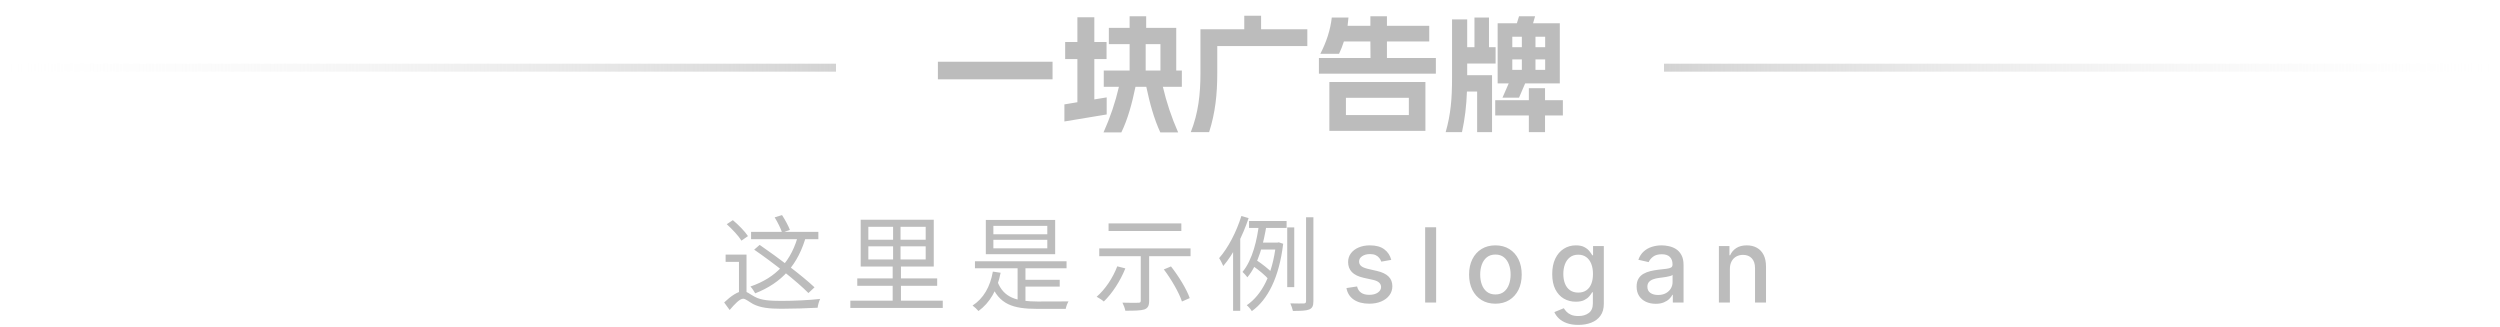
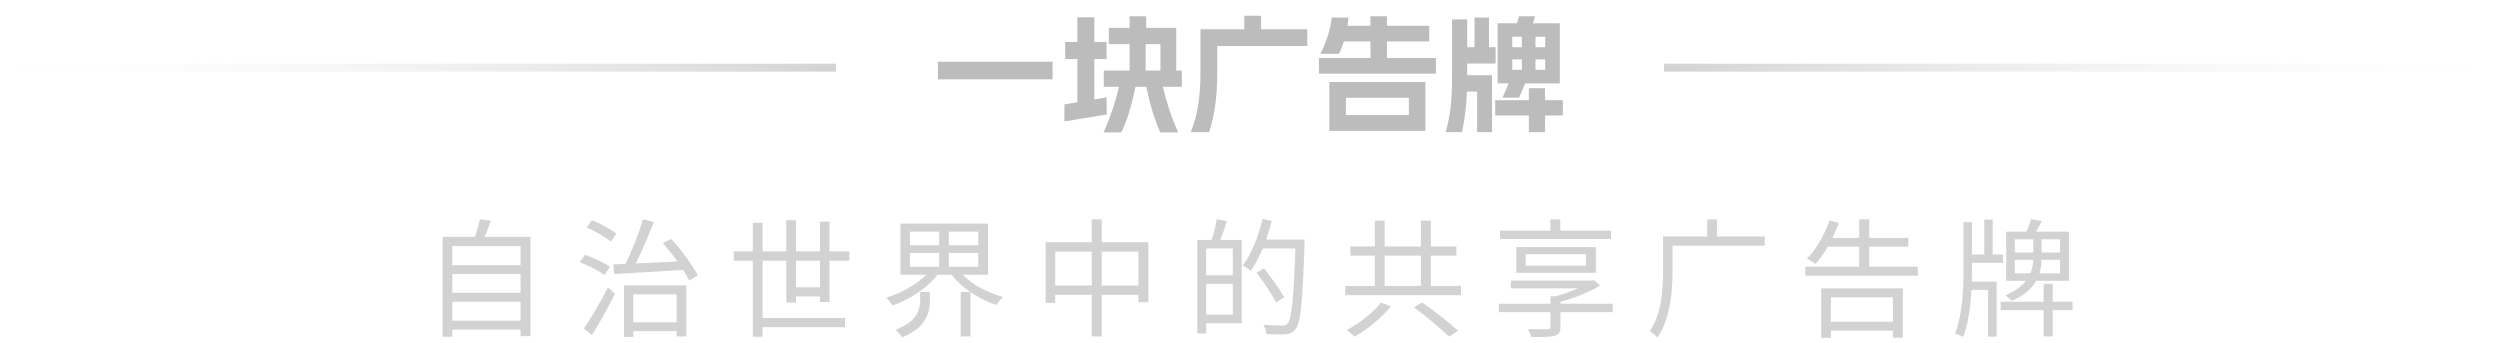
- <svg xmlns="http://www.w3.org/2000/svg" width="314" height="41" viewBox="0 0 314 41" fill="none">
-   <line x1="105" y1="8.5" y2="8.5" stroke="url(#paint0_linear_264_1662)" />
-   <path d="M117.8 9.96V7.752H132.2V9.96H117.8ZM145.736 16.632C144.936 14.904 144.408 12.952 143.976 10.904H142.616C142.184 12.984 141.656 14.952 140.84 16.632H138.6C139.448 14.744 140.088 12.84 140.536 10.904H138.632V8.856H141.88V5.544H139.272V3.496H141.88V2.04H143.96V3.496H147.736V8.856H148.44V10.904H146.056C146.504 12.808 147.128 14.712 147.976 16.632H145.736ZM133.688 15.256V13.112L135.32 12.84V7.416H133.784V5.272H135.32V2.168H137.448V5.272H138.984V7.416H137.448V12.488L139 12.232V14.376L133.688 15.256ZM143.896 8.856H145.752V5.544H143.896V8.856ZM149.56 16.6C150.52 14.2 150.776 11.784 150.776 9.208V3.672H156.28V1.976H158.392V3.672H164.2V5.784H152.888V9.208C152.888 11.816 152.648 14.152 151.864 16.6H149.56ZM166.968 10.296H179.032V16.44H166.968V10.296ZM165.656 9.256V7.288H172.136L172.12 5.208H168.792C168.632 5.736 168.424 6.248 168.184 6.76H165.832C166.584 5.304 167.096 3.784 167.272 2.2H169.368C169.336 2.552 169.304 2.904 169.256 3.24H172.12V2.04H174.2V3.24H179.512V5.208H174.2V7.288H180.344V9.256H165.656ZM169.048 14.456H176.952V12.28H169.048V14.456ZM188.104 2.92H190.52L190.792 2.04H192.808L192.552 2.92H195.912V10.472H191.56L190.792 12.264H188.712L189.496 10.472H188.104V2.92ZM181.576 16.6C182.216 14.344 182.376 12.408 182.376 9.832V2.44H184.28V5.928H185.192V2.2H187.016V5.928H187.848V7.976H184.28V9.448H187.4V16.6H185.528V11.496H184.248C184.184 13.272 183.992 14.92 183.624 16.6H181.576ZM187.8 14.504V12.584H192.024V11.08H194.056V12.584H196.296V14.504H194.056V16.6H192.024V14.504H187.8ZM189.944 8.776H191.144V7.464H189.944V8.776ZM189.944 5.928H191.144V4.616H189.944V5.928ZM192.856 8.776H194.072V7.464H192.856V8.776ZM192.856 5.928H194.072V4.616H192.856V5.928Z" fill="#BCBCBC" />
-   <line y1="-0.5" x2="105" y2="-0.5" transform="matrix(1 0 0 -1 209 8)" stroke="url(#paint1_linear_264_1662)" />
-   <path d="M93.36 36.57C93.776 36.57 94.088 36.895 94.79 37.272C95.609 37.727 96.753 37.792 98.157 37.792C99.639 37.792 101.68 37.701 103.006 37.545C102.876 37.831 102.72 38.338 102.694 38.65C101.667 38.715 99.444 38.78 98.131 38.78C96.597 38.78 95.479 38.65 94.582 38.182C94.049 37.883 93.633 37.519 93.347 37.519C92.905 37.519 92.281 38.195 91.644 38.936L90.955 37.987C91.8 37.181 92.697 36.57 93.36 36.57ZM91.28 28.159L92.047 27.652C92.736 28.224 93.568 29.069 93.945 29.654L93.126 30.226C92.775 29.641 91.969 28.783 91.28 28.159ZM93.763 31.981V37.064H92.814V32.891H91.137V31.981H93.763ZM94.335 29.121H102.785V30.044H94.335V29.121ZM100.315 29.303L101.29 29.498C100.263 33.268 98.209 35.517 94.855 36.843C94.751 36.635 94.452 36.193 94.257 35.985C97.507 34.867 99.444 32.774 100.315 29.303ZM97.299 27.301L98.222 27.015C98.599 27.587 99.028 28.38 99.21 28.874L98.235 29.225C98.079 28.718 97.663 27.899 97.299 27.301ZM94.725 31.357L95.414 30.759C97.715 32.345 100.77 34.633 102.304 36.089L101.537 36.804C100.107 35.348 97.091 32.982 94.725 31.357ZM109.064 30.941V32.592H116.266V30.941H109.064ZM109.064 28.484V30.109H116.266V28.484H109.064ZM108.102 27.6H117.28V33.476H108.102V27.6ZM106.802 37.766H118.411V38.676H106.802V37.766ZM107.673 34.971H117.709V35.894H107.673V34.971ZM112.171 28.159H113.107V33.333H113.159V38.286H112.119V33.333H112.171V28.159ZM122.454 32.813H133.959V33.697H122.454V32.813ZM128.239 35.14H133.101V35.998H128.239V35.14ZM127.81 33.203H128.798V38.13H127.81V33.203ZM125.262 35.322C126.055 37.454 127.771 37.857 130.319 37.87C130.813 37.87 133.53 37.87 134.206 37.857C134.063 38.078 133.907 38.507 133.855 38.793H130.28C127.238 38.793 125.47 38.247 124.456 35.621L125.262 35.322ZM124.703 34.113L125.678 34.256C125.262 36.414 124.326 38.026 122.896 39.066C122.753 38.884 122.376 38.533 122.155 38.377C123.533 37.48 124.365 36.024 124.703 34.113ZM124.768 30.122V31.188H131.541V30.122H124.768ZM124.768 28.367V29.42H131.541V28.367H124.768ZM123.819 27.626H132.529V31.929H123.819V27.626ZM143.28 31.721H144.333V37.779C144.333 38.403 144.177 38.702 143.722 38.871C143.254 39.014 142.487 39.027 141.343 39.027C141.291 38.741 141.135 38.312 140.979 38.013C141.863 38.039 142.721 38.039 142.968 38.026C143.215 38.026 143.28 37.961 143.28 37.753V31.721ZM140.329 33.45L141.343 33.71C140.706 35.309 139.679 36.869 138.639 37.87C138.444 37.688 138.002 37.415 137.742 37.272C138.808 36.349 139.77 34.919 140.329 33.45ZM146.179 33.84L147.076 33.463C148.038 34.685 149.052 36.336 149.429 37.441L148.454 37.87C148.103 36.791 147.128 35.088 146.179 33.84ZM139.237 28.055H148.376V29.017H139.237V28.055ZM138.067 31.201H149.533V32.176H138.067V31.201ZM156.878 27.756H161.597V28.627H156.878V27.756ZM158.152 30.473H160.635V31.344H157.879L158.152 30.473ZM157.398 33.424L157.814 32.683C158.529 33.151 159.387 33.827 159.79 34.269L159.361 35.114C158.958 34.62 158.113 33.918 157.398 33.424ZM161.675 28.562H162.559V36.063H161.675V28.562ZM164.041 27.288H164.964V37.818C164.964 38.442 164.808 38.715 164.431 38.871C164.054 39.027 163.404 39.053 162.39 39.053C162.338 38.806 162.195 38.377 162.065 38.104C162.845 38.13 163.534 38.117 163.755 38.117C163.963 38.104 164.041 38.039 164.041 37.818V27.288ZM158.139 28.055L159.088 28.185C158.737 30.434 158.074 33.177 156.67 34.828C156.527 34.633 156.254 34.321 156.059 34.152C157.333 32.631 157.905 30.057 158.139 28.055ZM160.258 30.473H160.44L160.609 30.434L161.168 30.616C160.661 34.854 159.231 37.649 157.229 39.079C157.099 38.845 156.787 38.481 156.592 38.338C158.503 37.025 159.829 34.477 160.258 30.681V30.473ZM155.916 27.132L156.826 27.392C156.085 29.628 154.928 31.903 153.641 33.411C153.55 33.19 153.29 32.657 153.121 32.423C154.265 31.123 155.292 29.134 155.916 27.132ZM154.876 30.343L155.747 29.459L155.773 29.485V39.04H154.876V30.343ZM174.741 32.64L173.49 32.862C173.438 32.702 173.355 32.55 173.241 32.405C173.13 32.26 172.98 32.142 172.789 32.049C172.598 31.957 172.359 31.911 172.073 31.911C171.682 31.911 171.356 31.999 171.094 32.174C170.833 32.346 170.702 32.569 170.702 32.843C170.702 33.08 170.79 33.271 170.965 33.416C171.141 33.56 171.424 33.679 171.815 33.771L172.941 34.03C173.594 34.181 174.08 34.413 174.4 34.727C174.72 35.041 174.88 35.449 174.88 35.95C174.88 36.375 174.757 36.754 174.511 37.086C174.268 37.415 173.927 37.674 173.49 37.861C173.056 38.049 172.553 38.143 171.981 38.143C171.187 38.143 170.539 37.974 170.037 37.635C169.536 37.294 169.228 36.809 169.114 36.181L170.448 35.978C170.531 36.326 170.702 36.589 170.961 36.767C171.219 36.943 171.556 37.031 171.972 37.031C172.424 37.031 172.786 36.937 173.056 36.749C173.327 36.558 173.463 36.326 173.463 36.052C173.463 35.83 173.38 35.644 173.213 35.493C173.05 35.342 172.799 35.229 172.461 35.152L171.261 34.889C170.599 34.738 170.11 34.498 169.793 34.168C169.479 33.839 169.322 33.422 169.322 32.917C169.322 32.499 169.439 32.133 169.673 31.819C169.906 31.505 170.23 31.26 170.642 31.084C171.054 30.906 171.527 30.817 172.059 30.817C172.826 30.817 173.429 30.983 173.869 31.315C174.309 31.645 174.6 32.086 174.741 32.64ZM180.378 28.546V38H178.998V28.546H180.378ZM187.822 38.143C187.157 38.143 186.577 37.991 186.081 37.686C185.586 37.381 185.201 36.955 184.927 36.407C184.653 35.859 184.516 35.219 184.516 34.487C184.516 33.751 184.653 33.108 184.927 32.557C185.201 32.006 185.586 31.578 186.081 31.274C186.577 30.969 187.157 30.817 187.822 30.817C188.487 30.817 189.067 30.969 189.562 31.274C190.058 31.578 190.442 32.006 190.716 32.557C190.99 33.108 191.127 33.751 191.127 34.487C191.127 35.219 190.99 35.859 190.716 36.407C190.442 36.955 190.058 37.381 189.562 37.686C189.067 37.991 188.487 38.143 187.822 38.143ZM187.826 36.984C188.257 36.984 188.614 36.87 188.897 36.643C189.181 36.415 189.39 36.112 189.525 35.733C189.664 35.355 189.733 34.938 189.733 34.482C189.733 34.03 189.664 33.614 189.525 33.236C189.39 32.854 189.181 32.548 188.897 32.317C188.614 32.086 188.257 31.971 187.826 31.971C187.392 31.971 187.032 32.086 186.746 32.317C186.463 32.548 186.252 32.854 186.114 33.236C185.978 33.614 185.911 34.03 185.911 34.482C185.911 34.938 185.978 35.355 186.114 35.733C186.252 36.112 186.463 36.415 186.746 36.643C187.032 36.87 187.392 36.984 187.826 36.984ZM198.241 40.807C197.678 40.807 197.193 40.733 196.787 40.585C196.384 40.438 196.054 40.242 195.799 39.999C195.543 39.756 195.353 39.49 195.226 39.2L196.413 38.711C196.496 38.846 196.607 38.989 196.745 39.14C196.887 39.294 197.078 39.425 197.318 39.533C197.561 39.64 197.873 39.694 198.255 39.694C198.778 39.694 199.21 39.566 199.552 39.311C199.894 39.059 200.064 38.656 200.064 38.102V36.707H199.977C199.894 36.858 199.774 37.026 199.617 37.211C199.463 37.395 199.25 37.555 198.98 37.691C198.709 37.826 198.356 37.894 197.922 37.894C197.362 37.894 196.858 37.763 196.408 37.501C195.962 37.237 195.608 36.847 195.346 36.334C195.088 35.816 194.959 35.181 194.959 34.427C194.959 33.673 195.086 33.026 195.342 32.488C195.6 31.949 195.954 31.537 196.404 31.251C196.853 30.961 197.362 30.817 197.932 30.817C198.372 30.817 198.727 30.891 198.998 31.038C199.269 31.183 199.48 31.352 199.631 31.546C199.784 31.74 199.903 31.911 199.986 32.059H200.088V30.909H201.44V38.157C201.44 38.766 201.299 39.267 201.015 39.657C200.732 40.048 200.349 40.337 199.866 40.525C199.386 40.713 198.844 40.807 198.241 40.807ZM198.227 36.749C198.624 36.749 198.96 36.657 199.234 36.472C199.51 36.284 199.72 36.017 199.861 35.669C200.006 35.318 200.078 34.898 200.078 34.408C200.078 33.931 200.008 33.511 199.866 33.148C199.724 32.785 199.517 32.502 199.243 32.299C198.969 32.092 198.63 31.989 198.227 31.989C197.812 31.989 197.465 32.097 197.188 32.312C196.911 32.525 196.702 32.814 196.561 33.18C196.422 33.547 196.353 33.956 196.353 34.408C196.353 34.873 196.424 35.281 196.565 35.632C196.707 35.983 196.916 36.257 197.193 36.453C197.473 36.65 197.818 36.749 198.227 36.749ZM207.955 38.157C207.506 38.157 207.099 38.074 206.736 37.908C206.373 37.738 206.085 37.494 205.873 37.174C205.664 36.854 205.559 36.461 205.559 35.996C205.559 35.596 205.636 35.267 205.79 35.008C205.944 34.75 206.151 34.545 206.413 34.395C206.675 34.244 206.967 34.13 207.29 34.053C207.613 33.976 207.943 33.917 208.278 33.877C208.703 33.828 209.048 33.788 209.312 33.758C209.577 33.724 209.769 33.67 209.889 33.596C210.009 33.522 210.069 33.402 210.069 33.236V33.203C210.069 32.8 209.955 32.488 209.728 32.266C209.503 32.045 209.168 31.934 208.721 31.934C208.257 31.934 207.89 32.037 207.623 32.243C207.358 32.446 207.175 32.673 207.073 32.922L205.776 32.626C205.93 32.196 206.155 31.848 206.45 31.583C206.749 31.315 207.092 31.121 207.479 31.001C207.867 30.878 208.275 30.817 208.703 30.817C208.986 30.817 209.286 30.851 209.603 30.918C209.923 30.983 210.222 31.103 210.499 31.278C210.779 31.454 211.008 31.705 211.186 32.031C211.365 32.354 211.454 32.774 211.454 33.291V38H210.106V37.031H210.051C209.962 37.209 209.828 37.385 209.649 37.557C209.471 37.729 209.241 37.872 208.961 37.986C208.681 38.1 208.346 38.157 207.955 38.157ZM208.255 37.049C208.637 37.049 208.963 36.974 209.234 36.823C209.508 36.672 209.715 36.475 209.857 36.232C210.002 35.986 210.074 35.722 210.074 35.443V34.528C210.025 34.578 209.929 34.624 209.788 34.667C209.649 34.707 209.491 34.742 209.312 34.773C209.134 34.801 208.96 34.827 208.791 34.852C208.621 34.873 208.48 34.892 208.366 34.907C208.098 34.941 207.853 34.998 207.632 35.078C207.413 35.158 207.238 35.273 207.106 35.424C206.976 35.572 206.912 35.769 206.912 36.015C206.912 36.356 207.038 36.615 207.29 36.791C207.543 36.963 207.864 37.049 208.255 37.049ZM217.273 33.79V38H215.893V30.909H217.218V32.063H217.305C217.469 31.688 217.724 31.386 218.072 31.158C218.423 30.931 218.864 30.817 219.397 30.817C219.88 30.817 220.303 30.918 220.666 31.121C221.029 31.322 221.311 31.62 221.511 32.017C221.711 32.414 221.811 32.905 221.811 33.49V38H220.431V33.656C220.431 33.142 220.297 32.74 220.029 32.451C219.761 32.159 219.394 32.012 218.926 32.012C218.606 32.012 218.321 32.082 218.072 32.22C217.826 32.359 217.63 32.562 217.485 32.83C217.344 33.094 217.273 33.414 217.273 33.79Z" fill="#BCBCBC" />
+ <svg xmlns="http://www.w3.org/2000/svg" width="314" height="43" viewBox="0 0 314 43" fill="none">
+   <line x1="105" y1="8.5" y2="8.5" stroke="url(#paint0_linear_2052_1742)" />
+   <path d="M117.8 7.752H132.2V9.96H117.8V7.752ZM145.736 16.632C145.064 15.171 144.477 13.261 143.976 10.904H142.616C142.381 12.056 142.12 13.101 141.832 14.04C141.555 14.979 141.224 15.843 140.84 16.632H138.6C139.443 14.765 140.088 12.856 140.536 10.904H138.632V8.856H141.88V5.544H139.272V3.496H141.88V2.04H143.96V3.496H147.736V8.856H148.44V10.904H146.056C146.515 12.877 147.155 14.787 147.976 16.632H145.736ZM133.688 13.112L135.32 12.84V7.416H133.784V5.272H135.32V2.168H137.448V5.272H138.984V7.416H137.448V12.488L139 12.232V14.376L133.688 15.256V13.112ZM145.752 8.856V5.544H143.896V8.856H145.752ZM149.56 16.6C150.008 15.469 150.323 14.307 150.504 13.112C150.685 11.917 150.776 10.616 150.776 9.208V3.672H156.28V1.976H158.392V3.672H164.2V5.784H152.888V9.208C152.888 10.595 152.808 11.88 152.648 13.064C152.499 14.248 152.237 15.427 151.864 16.6H149.56ZM179.032 10.296V16.44H166.968V10.296H179.032ZM165.656 7.288H172.136L172.12 5.208H168.792C168.643 5.688 168.44 6.205 168.184 6.76H165.832C166.621 5.224 167.101 3.704 167.272 2.2H169.368C169.325 2.669 169.288 3.016 169.256 3.24H172.12V2.04H174.2V3.24H179.512V5.208H174.2V7.288H180.344V9.256H165.656V7.288ZM176.952 14.456V12.28H169.048V14.456H176.952ZM190.52 2.92L190.792 2.04H192.808L192.552 2.92H195.912V10.472H191.56L190.792 12.264H188.712L189.496 10.472H188.104V2.92H190.52ZM181.576 16.6C181.885 15.523 182.093 14.467 182.2 13.432C182.317 12.397 182.376 11.197 182.376 9.832V2.44H184.28V5.928H185.192V2.2H187.016V5.928H187.848V7.976H184.28V9.448H187.4V16.6H185.528V11.496H184.248C184.184 13.299 183.976 15 183.624 16.6H181.576ZM187.8 12.584H192.024V11.08H194.056V12.584H196.296V14.504H194.056V16.6H192.024V14.504H187.8V12.584ZM191.144 8.776V7.464H189.944V8.776H191.144ZM191.144 5.928V4.616H189.944V5.928H191.144ZM194.072 8.776V7.464H192.856V8.776H194.072ZM194.072 5.928V4.616H192.856V5.928H194.072Z" fill="#BCBCBC" />
+   <line y1="-0.5" x2="105" y2="-0.5" transform="matrix(1 0 0 -1 209 8)" stroke="url(#paint1_linear_2052_1742)" />
+   <path d="M56.408 33.304H65.704V34.424H56.408V33.304ZM56.408 36.776H65.704V37.896H56.408V36.776ZM56.408 40.28H65.704V41.4H56.408V40.28ZM55.592 29.752H66.632V42.216H65.384V30.904H56.808V42.296H55.592V29.752ZM60.28 27.544L61.672 27.72C61.32 28.68 60.904 29.72 60.552 30.408L59.48 30.2C59.768 29.448 60.12 28.328 60.28 27.544ZM78.952 40.488H85.608V41.592H78.952V40.488ZM78.376 35.848H86.2V42.248H84.984V36.968H79.544V42.312H78.376V35.848ZM77.016 33.208C79.288 33.128 82.888 32.952 86.28 32.776L86.264 33.88C82.968 34.088 79.496 34.28 77.16 34.408L77.016 33.208ZM83.256 30.536L84.296 30.008C85.608 31.416 87.016 33.336 87.656 34.6L86.552 35.224C85.928 33.944 84.52 31.96 83.256 30.536ZM80.76 27.544L82.12 27.88C81.352 29.864 80.296 32.328 79.432 33.88L78.36 33.544C79.208 31.944 80.232 29.384 80.76 27.544ZM73.688 28.568L74.344 27.672C75.416 28.072 76.76 28.792 77.416 29.352L76.712 30.36C76.072 29.784 74.776 29.032 73.688 28.568ZM72.808 32.936L73.464 32.008C74.536 32.36 75.912 33 76.6 33.512L75.928 34.552C75.256 34.024 73.912 33.336 72.808 32.936ZM73.336 41.256C74.184 40.04 75.432 37.928 76.36 36.104L77.24 36.888C76.408 38.584 75.304 40.584 74.36 42.072L73.336 41.256ZM92.152 31.576H106.68V32.744H92.152V31.576ZM95.176 39.944H106.136V41.096H95.176V39.944ZM99.288 36.088H103.512V37.224H99.288V36.088ZM94.552 27.992H95.784V42.296H94.552V27.992ZM98.76 27.656H99.976V38.008H98.76V27.656ZM102.984 27.832H104.184V37.928H102.984V27.832ZM114.296 31.768V33.512H122.872V31.768H114.296ZM114.296 29.096V30.808H122.872V29.096H114.296ZM113.096 28.088H124.104V34.504H113.096V28.088ZM120.36 33.848C121.48 35.4 123.736 36.696 125.976 37.288C125.704 37.528 125.352 37.992 125.176 38.312C122.888 37.576 120.6 36.056 119.336 34.232L120.36 33.848ZM116.904 33.848L117.944 34.28C116.664 36.056 114.312 37.592 112.12 38.376C111.928 38.072 111.576 37.624 111.304 37.384C113.464 36.76 115.752 35.384 116.904 33.848ZM115.576 36.664H116.792V37.656C116.792 39.192 116.408 41.128 113.304 42.376C113.128 42.072 112.744 41.656 112.472 41.416C115.288 40.36 115.576 38.808 115.576 37.624V36.664ZM117.96 28.616H119.176V34.056H117.96V28.616ZM120.664 36.664H121.896V42.248H120.664V36.664ZM131.336 30.424H144.232V37.96H142.984V31.608H132.536V38.04H131.336V30.424ZM131.976 35.864H143.704V37.032H131.976V35.864ZM137.128 27.56H138.376V42.264H137.128V27.56ZM151.096 30.136H155.96V40.6H151.096V39.512H154.84V31.208H151.096V30.136ZM150.376 30.136H151.496V41.88H150.376V30.136ZM151.016 34.584H155.432V35.656H151.016V34.584ZM152.824 27.528L154.12 27.768C153.8 28.76 153.4 29.864 153.08 30.584L152.12 30.344C152.392 29.576 152.696 28.36 152.824 27.528ZM158.232 30.088H163.144V31.208H158.232V30.088ZM162.728 30.088H163.848C163.848 30.088 163.848 30.536 163.848 30.712C163.592 38.056 163.368 40.536 162.728 41.32C162.376 41.784 162.008 41.928 161.448 41.976C160.904 42.04 159.96 42.008 159.064 41.96C159.032 41.608 158.888 41.112 158.664 40.792C159.704 40.872 160.664 40.888 161.032 40.888C161.352 40.888 161.544 40.84 161.72 40.632C162.248 40.056 162.504 37.4 162.728 30.344V30.088ZM158.568 27.496L159.72 27.768C159.128 30.152 158.184 32.504 157.08 34.024C156.872 33.832 156.376 33.496 156.088 33.336C157.176 31.928 158.056 29.72 158.568 27.496ZM157.832 34.248L158.76 33.704C159.672 34.84 160.776 36.392 161.288 37.336L160.264 37.976C159.784 37 158.712 35.416 157.832 34.248ZM172.68 27.704H173.912V36.664H172.68V27.704ZM178.472 27.704H179.72V36.664H178.472V27.704ZM168.968 35.912H183.496V37.08H168.968V35.912ZM169.608 30.952H182.92V32.104H169.608V30.952ZM177.592 38.6L178.632 37.992C180.12 39.048 182.12 40.584 183.144 41.544L182.008 42.28C181.048 41.32 179.112 39.736 177.592 38.6ZM173.448 38.008L174.696 38.488C173.56 39.896 171.736 41.368 170.12 42.296C169.88 42.04 169.464 41.672 169.176 41.448C170.76 40.6 172.552 39.208 173.448 38.008ZM188.264 38.152H202.552V39.208H188.264V38.152ZM194.728 27.56H195.976V29.592H194.728V27.56ZM189.768 35.24H199.864V36.216H189.768V35.24ZM194.744 37.208H195.992V41.064C195.992 41.736 195.8 42.024 195.24 42.184C194.68 42.328 193.752 42.328 192.312 42.328C192.248 42.024 192.056 41.624 191.896 41.336C192.984 41.368 194.088 41.352 194.36 41.352C194.648 41.336 194.744 41.272 194.744 41.032V37.208ZM199.592 35.24H199.912L200.184 35.192L200.984 35.848C199.544 36.744 197.464 37.544 195.576 38.008C195.432 37.8 195.144 37.48 194.968 37.32C196.632 36.904 198.584 36.152 199.592 35.48V35.24ZM191.624 31.928V33.368H199.192V31.928H191.624ZM190.44 31.032H200.44V34.264H190.44V31.032ZM188.408 28.968H202.344V30.008H188.408V28.968ZM209.432 29.704H221.656V30.856H209.432V29.704ZM208.872 29.704H210.072V34.072C210.072 36.504 209.816 40.04 208.168 42.392C207.976 42.152 207.48 41.736 207.208 41.592C208.728 39.4 208.872 36.328 208.872 34.056V29.704ZM214.424 27.576H215.656V30.36H214.424V27.576ZM226.76 33.496H240.872V34.632H226.76V33.496ZM229.352 29.88H239.688V30.984H229.352V29.88ZM229.4 40.408H238.36V41.528H229.4V40.408ZM233.512 27.56H234.776V34.152H233.512V27.56ZM228.744 36.216H239V42.408H237.752V37.336H229.96V42.424H228.744V36.216ZM229.768 27.704L230.952 27.992C230.264 29.96 229.16 31.88 228.04 33.144C227.8 32.968 227.256 32.648 226.952 32.488C228.136 31.336 229.144 29.512 229.768 27.704ZM251.288 37.896H260.312V38.952H251.288V37.896ZM256.68 35.656H257.816V42.264H256.68V35.656ZM255.112 27.512L256.472 27.784C256.072 28.504 255.608 29.32 255.256 29.832L254.28 29.56C254.584 28.968 254.936 28.12 255.112 27.512ZM255.384 29.704H256.424V32.312C256.424 34.232 255.912 36.392 252.68 37.784C252.504 37.576 252.12 37.256 251.88 37.096C254.936 35.8 255.384 33.896 255.384 32.28V29.704ZM247.128 31.96H251.592V33.016H247.128V31.96ZM249.224 27.576H250.28V32.6H249.224V27.576ZM247.192 35.368H250.776V42.28H249.704V36.408H247.192V35.368ZM246.616 27.896H247.672V34.024C247.672 36.584 247.496 39.896 246.584 42.312C246.344 42.184 245.864 42.008 245.544 41.912C246.472 39.608 246.616 36.376 246.616 34.024V27.896ZM253.064 32.632V34.328H258.744V32.632H253.064ZM253.064 30.056V31.72H258.744V30.056H253.064ZM251.976 29.096H259.864V35.272H251.976V29.096Z" fill="#D2D2D2" />
  <defs>
-     <linearGradient id="paint0_linear_264_1662" x1="0" y1="7.5" x2="105" y2="7.5" gradientUnits="userSpaceOnUse">
+     <linearGradient id="paint0_linear_2052_1742" x1="0" y1="7.5" x2="105" y2="7.5" gradientUnits="userSpaceOnUse">
      <stop stop-color="#F8F8F8" stop-opacity="0" />
      <stop offset="1" stop-color="#D3D3D3" />
    </linearGradient>
-     <linearGradient id="paint1_linear_264_1662" x1="105" y1="0.5" x2="0" y2="0.5" gradientUnits="userSpaceOnUse">
+     <linearGradient id="paint1_linear_2052_1742" x1="105" y1="0.5" x2="0" y2="0.5" gradientUnits="userSpaceOnUse">
      <stop stop-color="#F8F8F8" stop-opacity="0" />
      <stop offset="1" stop-color="#D3D3D3" />
    </linearGradient>
  </defs>
</svg>
